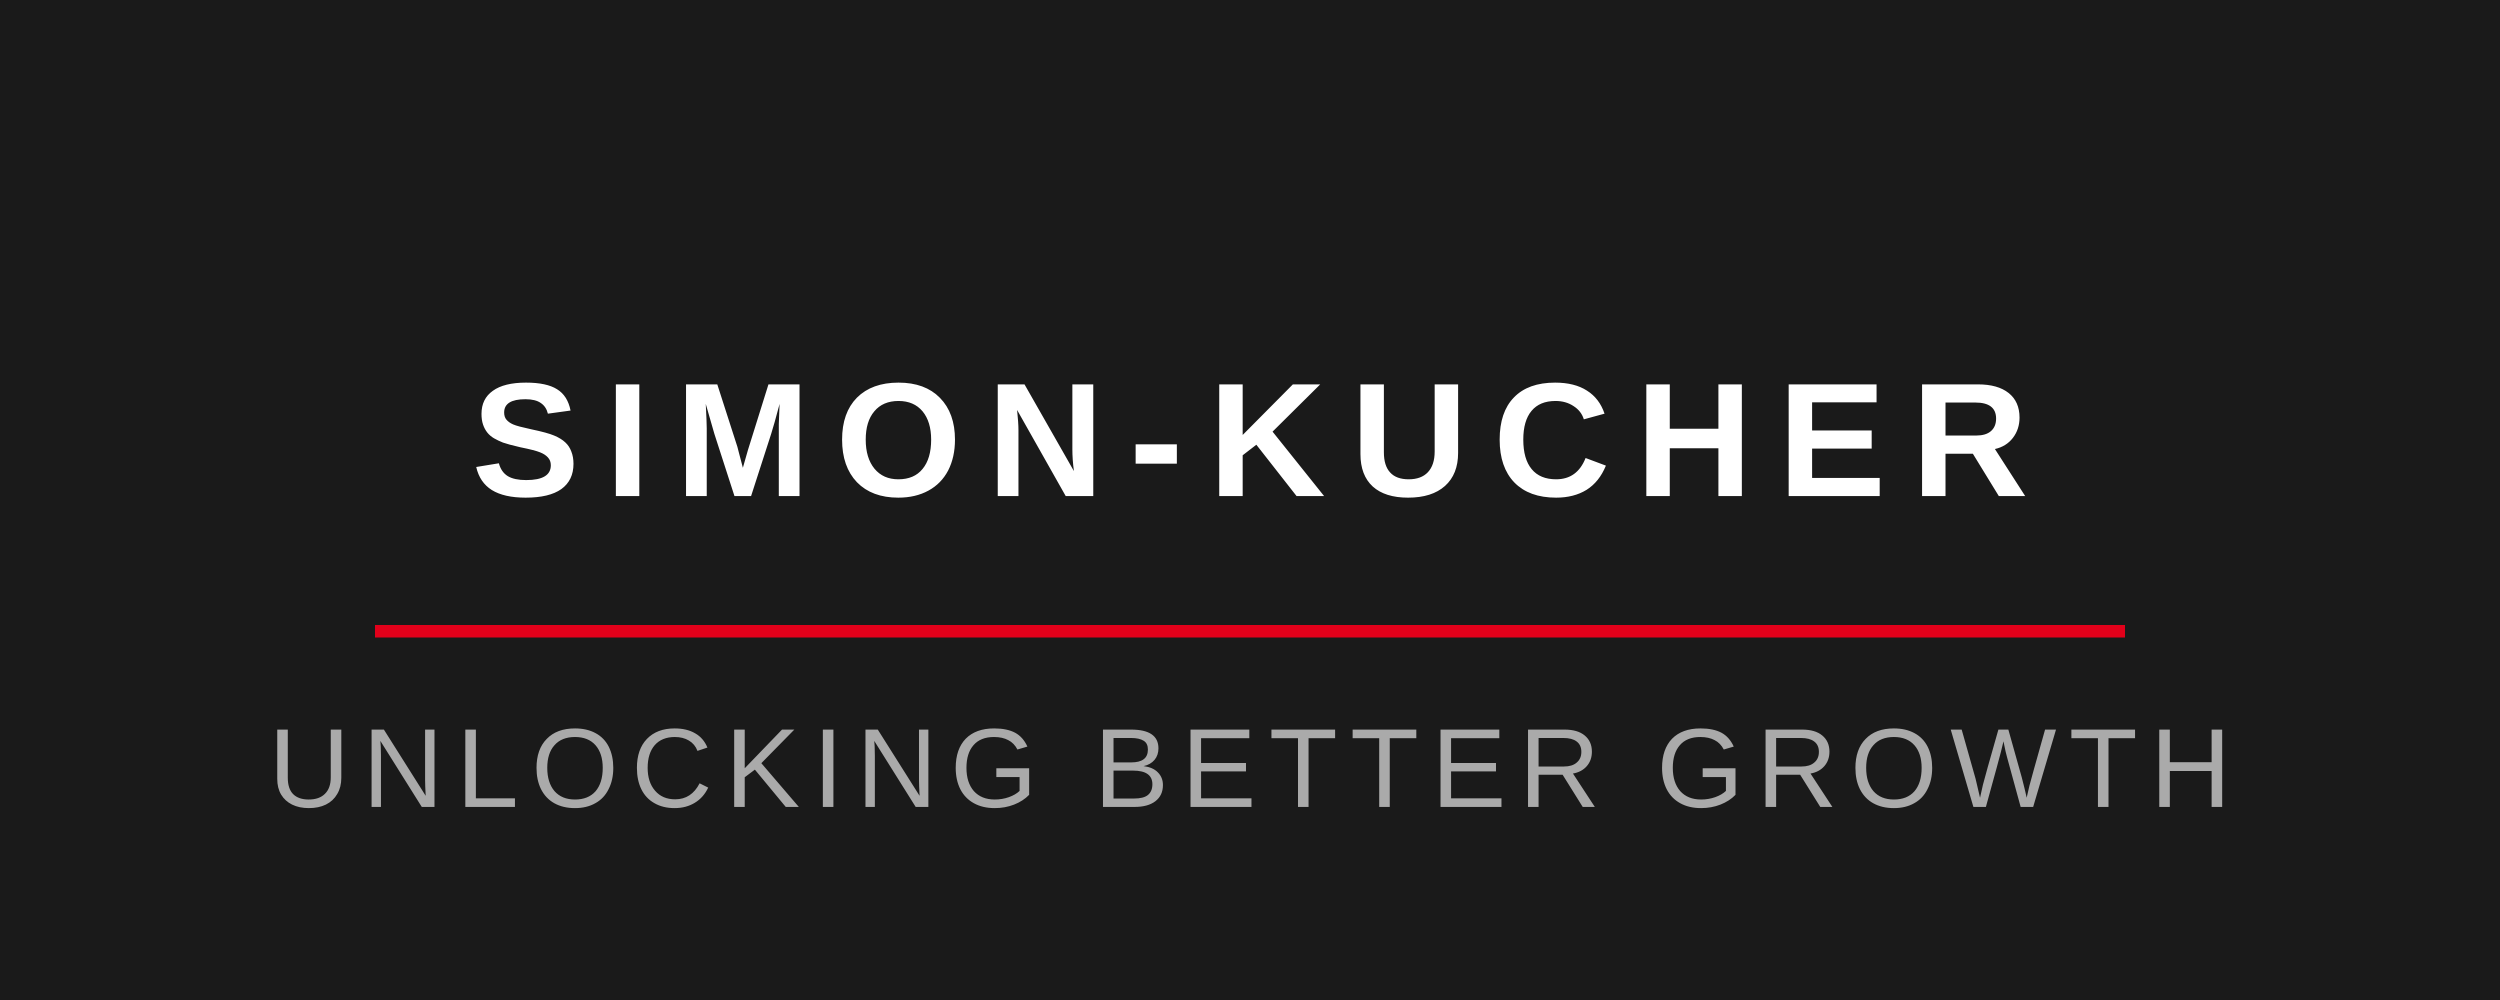
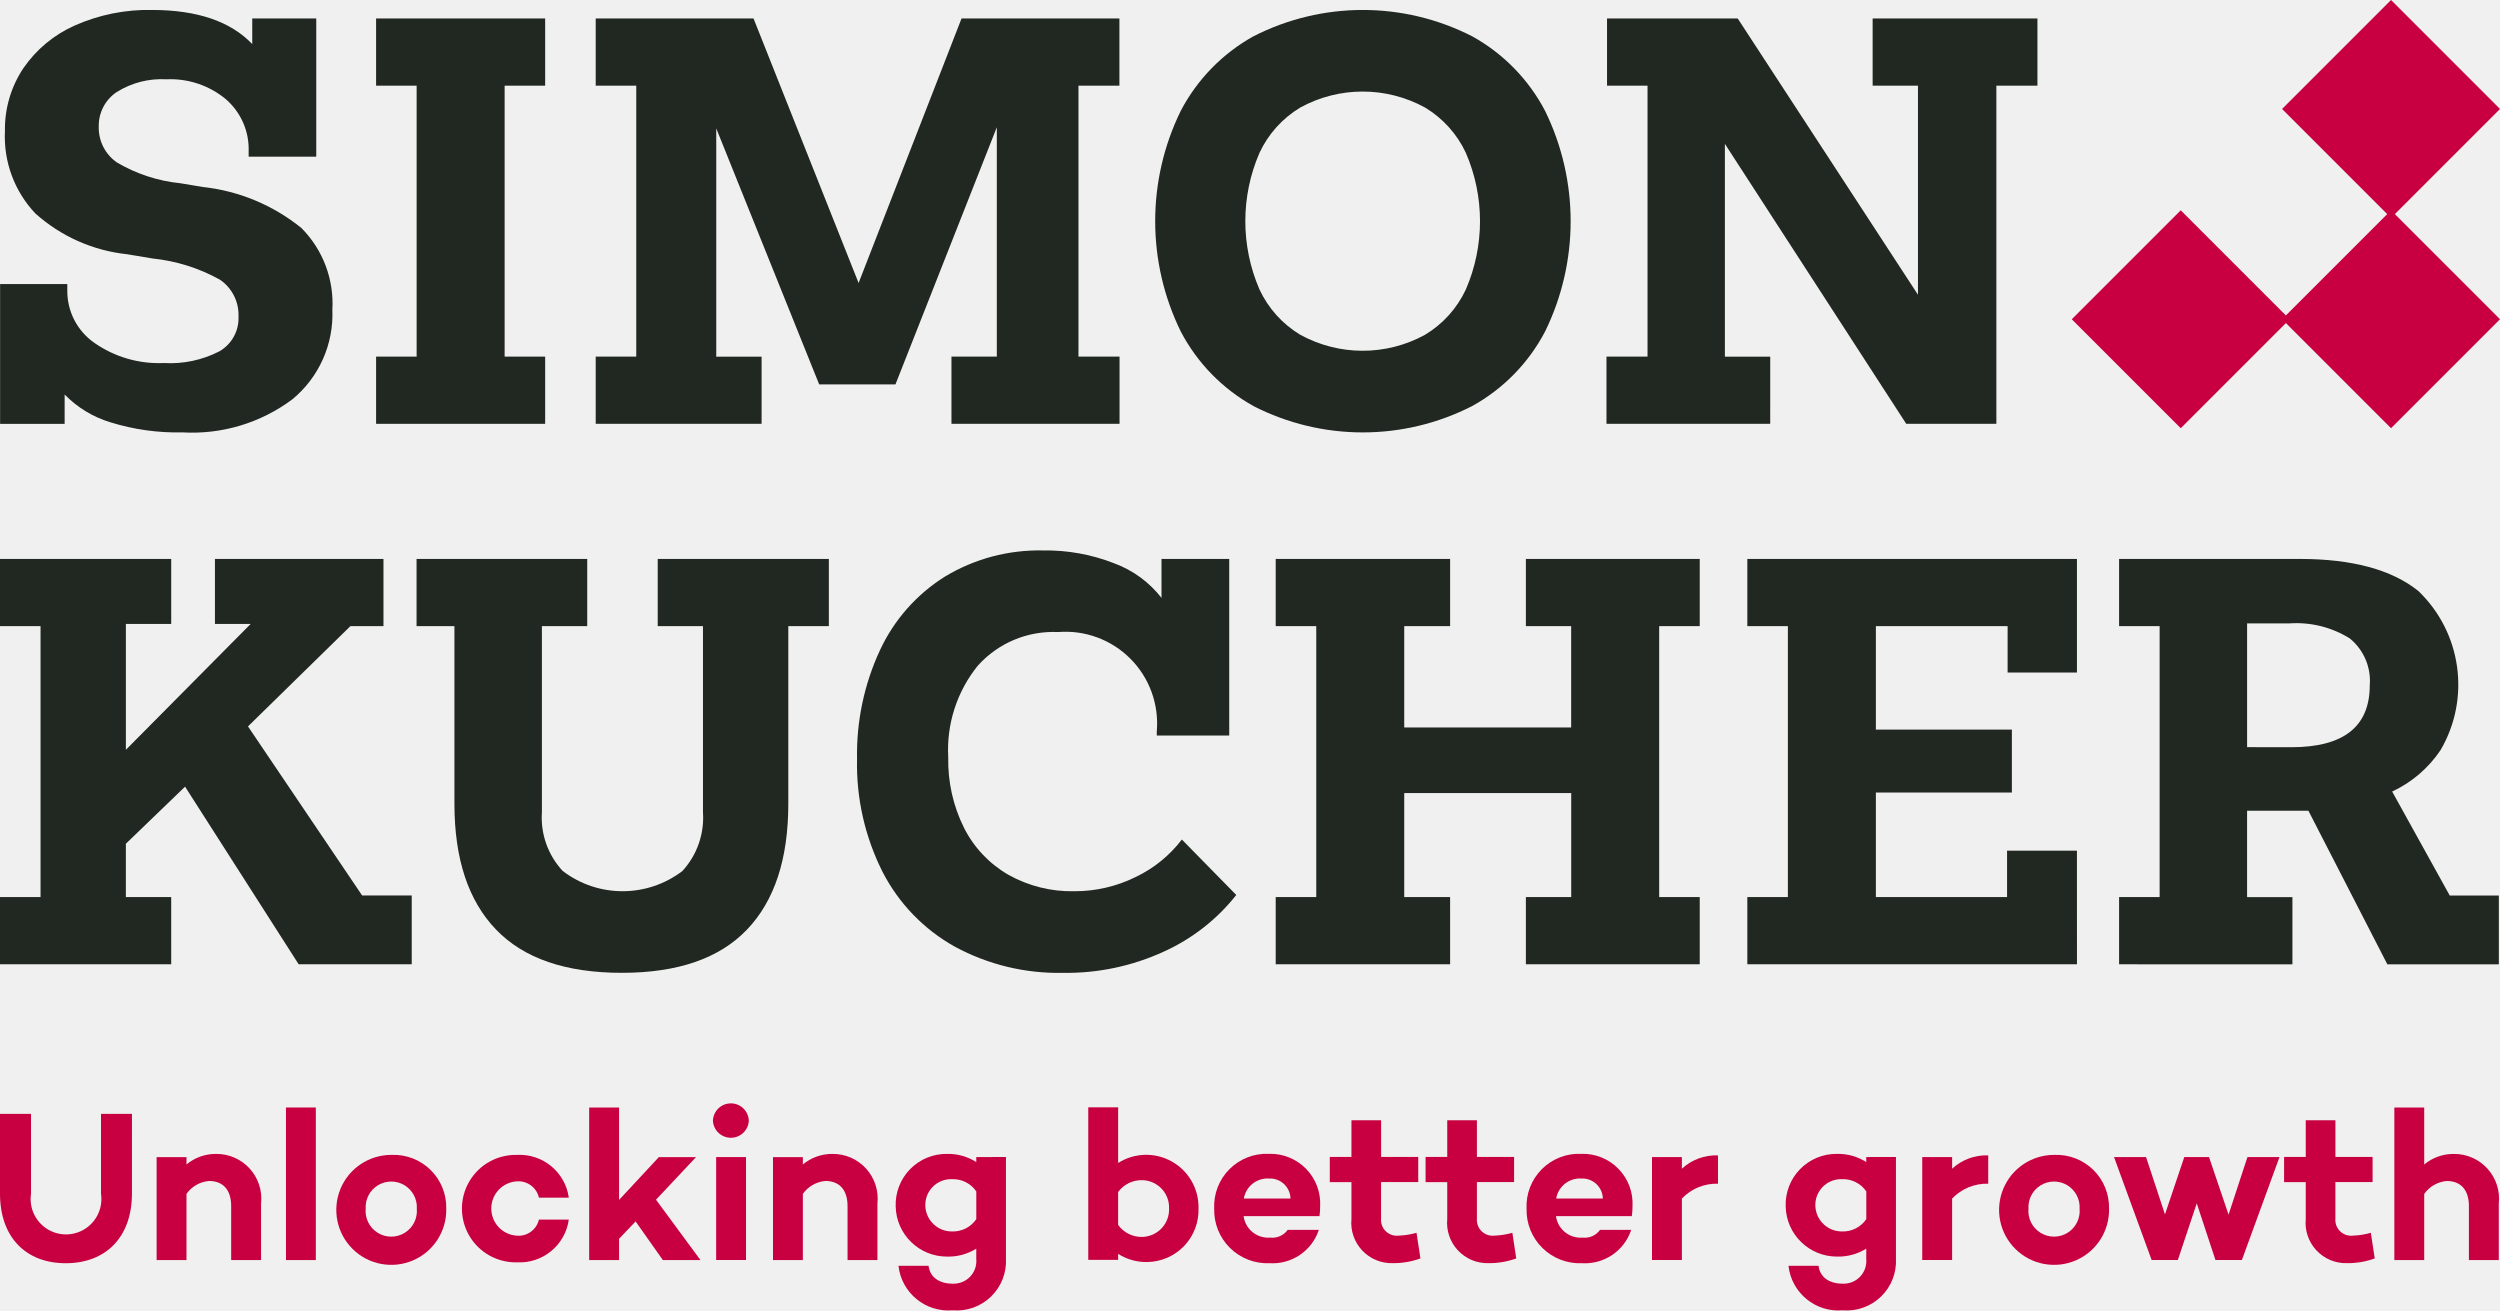
- <svg xmlns="http://www.w3.org/2000/svg" viewBox="0 0 200 80" role="img" aria-label="Simon-Kucher – Platzhalter-Logo">
-   <rect x="0" y="0" width="200" height="80" fill="#1A1A1A" />
-   <text x="100" y="36" font-family="Arial,sans-serif" font-size="13" font-weight="700" fill="#ffffff" text-anchor="middle" dominant-baseline="middle" letter-spacing="2">SIMON-KUCHER</text>
-   <rect x="30" y="50" width="140" height="1" fill="#E2001A" />
-   <text x="100" y="62" font-family="Arial,sans-serif" font-size="9" font-weight="400" fill="#aaaaaa" text-anchor="middle" dominant-baseline="middle" letter-spacing="1">UNLOCKING BETTER GROWTH</text>
+ <svg xmlns="http://www.w3.org/2000/svg" width="897.166" height="470.295" viewBox="0 0 897.166 470.295" xml:space="preserve" id="svg240">
+   <defs id="defs125" />
+   <g transform="matrix(5.979906,0,0,5.979906,448.4989,235.1843)" id="g238">
+     <g id="g236">
+       <g transform="matrix(0.71,-0.71,0.71,0.71,55.87,-20.17)" id="Rectangle_1395">
+         <path id="rect131" style="opacity:1;vector-effect:non-scaling-stroke;fill:#c80041" d="m -4.605,-4.605 h 9.21 v 9.21 h -9.21 z" />
+       </g>
+       <g transform="matrix(0.71,-0.71,0.71,0.71,68.49,-20.17)" id="Rectangle_1396">
+         <path id="rect134" style="opacity:1;vector-effect:non-scaling-stroke;fill:#c80041" d="m -4.605,-4.605 h 9.21 v 9.21 h -9.21 z" />
+       </g>
+       <g transform="matrix(0.71,-0.71,0.71,0.71,68.49,-32.79)" id="Rectangle_1397">
+         <path id="rect137" style="opacity:1;vector-effect:non-scaling-stroke;fill:#c80041" d="m -4.605,-4.605 h 9.21 v 9.21 h -9.21 z" />
+       </g>
+       <g transform="translate(-65.02,-26.05)" id="Path_262">
+         <path style="opacity:1;fill:#212721;fill-rule:nonzero;stroke:none;stroke-width:1;stroke-linecap:butt;stroke-linejoin:miter;stroke-miterlimit:4;stroke-dasharray:none;stroke-dashoffset:0" transform="translate(-95.02,-95.93)" d="m 91.655,107.991 c -1.038,-0.315 -1.98,-0.888 -2.737,-1.665 v 1.761 H 85.045 V 99.7 h 4.033 v 0.352 c -0.022,1.259 0.584,2.447 1.616,3.169 1.22,0.855 2.689,1.282 4.177,1.216 1.152,0.069 2.302,-0.172 3.329,-0.7 0.743,-0.424 1.187,-1.226 1.152,-2.08 0.038,-0.886 -0.386,-1.728 -1.12,-2.225 -1.244,-0.691 -2.616,-1.122 -4.032,-1.268 l -1.536,-0.256 c -2.047,-0.217 -3.973,-1.074 -5.505,-2.449 -1.257,-1.331 -1.915,-3.117 -1.824,-4.945 -0.023,-1.336 0.361,-2.648 1.1,-3.761 0.774,-1.13 1.847,-2.022 3.1,-2.576 1.455,-0.644 3.034,-0.961 4.625,-0.928 q 4.065,0 6.017,2.048 v -1.536 h 3.841 v 8.29 h -4.057 v -0.32 c 0.039,-1.192 -0.461,-2.338 -1.361,-3.121 -0.998,-0.832 -2.271,-1.26 -3.569,-1.2 -1.053,-0.062 -2.1,0.207 -2.993,0.768 -0.69,0.464 -1.095,1.25 -1.072,2.081 -0.021,0.852 0.388,1.657 1.089,2.141 1.164,0.687 2.464,1.113 3.809,1.248 l 1.344,0.224 c 2.17,0.235 4.226,1.091 5.921,2.465 1.287,1.295 1.962,3.077 1.856,4.9 0.087,2.069 -0.802,4.06 -2.4,5.377 -1.895,1.418 -4.23,2.121 -6.593,1.985 -1.469,0.035 -2.934,-0.171 -4.337,-0.608 z" stroke-linecap="round" id="path140" />
+       </g>
+       <g transform="translate(-47.36,-26.06)" id="Path_263">
+         <path style="opacity:1;fill:#212721;fill-rule:nonzero;stroke:none;stroke-width:1;stroke-linecap:butt;stroke-linejoin:miter;stroke-miterlimit:4;stroke-dasharray:none;stroke-dashoffset:0" transform="translate(-169,-97.2)" d="m 174.075,109.365 h -10.146 v -4.033 h 2.433 v -16.26 h -2.433 v -4.033 h 10.146 v 4.033 h -2.433 v 16.26 h 2.433 z" stroke-linecap="round" id="path143" />
+       </g>
+       <g transform="translate(-23.53,-26.06)" id="Path_264">
+         <path style="opacity:1;fill:#212721;fill-rule:nonzero;stroke:none;stroke-width:1;stroke-linecap:butt;stroke-linejoin:miter;stroke-miterlimit:4;stroke-dasharray:none;stroke-dashoffset:0" transform="translate(-225.75,-97.2)" d="m 219.984,109.365 h -9.955 v -4.033 h 2.433 v -16.26 h -2.433 v -4.033 h 9.471 l 6.305,15.876 6.178,-15.876 h 9.474 v 4.033 H 239 v 16.26 h 2.465 v 4.033 h -10.087 v -4.033 H 234.1 V 91.568 L 228.017,107 h -4.577 l -6.177,-15.363 v 13.7 h 2.721 z" stroke-linecap="round" id="path146" />
+       </g>
+       <g transform="translate(6.79,-26.06)" id="Path_265">
+         <path style="opacity:1;fill:#212721;fill-rule:nonzero;stroke:none;stroke-width:1;stroke-linecap:butt;stroke-linejoin:miter;stroke-miterlimit:4;stroke-dasharray:none;stroke-dashoffset:0" transform="translate(-339.87,-95.92)" d="m 333.294,107.014 c -1.855,-1.033 -3.368,-2.585 -4.353,-4.465 -2.049,-4.179 -2.049,-9.072 0,-13.251 0.985,-1.88 2.498,-3.432 4.353,-4.465 4.125,-2.112 9.014,-2.112 13.139,0 1.861,1.03 3.38,2.583 4.367,4.467 2.049,4.179 2.049,9.072 0,13.251 -0.988,1.884 -2.507,3.436 -4.369,4.465 -4.125,2.113 -9.014,2.113 -13.139,0 z m 10.306,-4.273 c 1.069,-0.643 1.922,-1.59 2.449,-2.721 1.131,-2.614 1.131,-5.58 0,-8.194 -0.527,-1.131 -1.38,-2.078 -2.449,-2.721 -2.333,-1.28 -5.157,-1.28 -7.49,0 -1.069,0.643 -1.922,1.59 -2.448,2.721 -1.131,2.614 -1.131,5.58 0,8.194 0.526,1.131 1.379,2.079 2.448,2.721 2.333,1.28 5.157,1.28 7.49,0 z" stroke-linecap="round" id="path149" />
+       </g>
+       <g transform="translate(34.34,-26.06)" id="Path_266">
+         <path style="opacity:1;fill:#212721;fill-rule:nonzero;stroke:none;stroke-width:1;stroke-linecap:butt;stroke-linejoin:miter;stroke-miterlimit:4;stroke-dasharray:none;stroke-dashoffset:0" transform="translate(-435,-97.2)" d="m 431.893,109.365 h -9.826 v -4.033 h 2.464 V 89.072 H 422.1 v -4.033 h 7.842 l 10.818,16.58 V 89.072 h -2.72 v -4.033 h 9.89 v 4.033 h -2.465 v 20.293 h -5.409 l -10.883,-16.8 v 12.771 h 2.721 z" stroke-linecap="round" id="path152" />
+       </g>
+       <g transform="translate(-62.65,6.38)" id="Path_267">
+         <path style="opacity:1;fill:#212721;fill-rule:nonzero;stroke:none;stroke-width:1;stroke-linecap:butt;stroke-linejoin:miter;stroke-miterlimit:4;stroke-dasharray:none;stroke-dashoffset:0" transform="translate(-97.39,-210.59)" d="M 95.314,222.75 H 85.039 v -4.033 h 2.433 v -16.26 h -2.433 v -4.033 h 10.275 v 3.9 h -2.721 v 7.554 l 7.49,-7.554 h -2.145 v -3.9 h 10.114 v 4.033 h -1.985 l -6.146,6.017 6.85,10.146 h 2.977 v 4.129 h -6.786 l -6.817,-10.659 -3.553,3.425 v 3.2 h 2.721 z" stroke-linecap="round" id="path155" />
+       </g>
+       <g transform="translate(-37.63,6.63)" id="Path_268">
+         <path style="opacity:1;fill:#212721;fill-rule:nonzero;stroke:none;stroke-width:1;stroke-linecap:butt;stroke-linejoin:miter;stroke-miterlimit:4;stroke-dasharray:none;stroke-dashoffset:0" transform="translate(-184.8,-210.84)" d="m 177.2,220.669 q -2.5,-2.592 -2.5,-7.554 v -10.658 h -2.273 v -4.033 h 10.243 v 4.033 h -2.72 v 11.171 c -0.089,1.296 0.363,2.571 1.248,3.521 2.121,1.621 5.065,1.621 7.186,0 0.875,-0.955 1.321,-2.228 1.232,-3.521 V 202.457 H 186.9 v -4.033 h 10.27 v 4.033 h -2.433 v 10.659 q 0,4.962 -2.481,7.554 -2.481,2.592 -7.506,2.592 -5.057,0 -7.55,-2.593 z" stroke-linecap="round" id="path158" />
+       </g>
+       <g transform="translate(-12.19,6.38)" id="Path_269">
+         <path style="opacity:1;fill:#212721;fill-rule:nonzero;stroke:none;stroke-width:1;stroke-linecap:butt;stroke-linejoin:miter;stroke-miterlimit:4;stroke-dasharray:none;stroke-dashoffset:0" transform="translate(-276.23,-209.31)" d="m 270.725,220.415 c -1.856,-1.033 -3.365,-2.592 -4.337,-4.481 -1.061,-2.101 -1.589,-4.432 -1.536,-6.785 -0.043,-2.253 0.427,-4.486 1.376,-6.53 0.845,-1.819 2.2,-3.353 3.9,-4.417 1.775,-1.07 3.817,-1.613 5.889,-1.568 1.455,-0.023 2.901,0.238 4.257,0.768 1.126,0.413 2.113,1.134 2.849,2.08 v -2.337 h 4.065 v 10.595 h -4.348 v -0.256 c 0.138,-1.612 -0.44,-3.203 -1.581,-4.35 -1.141,-1.147 -2.729,-1.733 -4.341,-1.603 -1.827,-0.085 -3.595,0.655 -4.817,2.016 -1.255,1.551 -1.888,3.513 -1.776,5.505 -0.031,1.464 0.293,2.914 0.944,4.225 0.593,1.178 1.516,2.157 2.657,2.817 1.205,0.678 2.57,1.02 3.953,0.992 1.276,0.006 2.536,-0.284 3.681,-0.848 1.095,-0.519 2.05,-1.292 2.785,-2.256 l 3.265,3.329 c -1.154,1.461 -2.641,2.624 -4.337,3.393 -1.901,0.874 -3.973,1.312 -6.065,1.28 -2.26,0.048 -4.495,-0.493 -6.483,-1.569 z" stroke-linecap="round" id="path161" />
+       </g>
+       <g transform="translate(14.28,6.38)" id="Path_270">
+         <path style="opacity:1;fill:#212721;fill-rule:nonzero;stroke:none;stroke-width:1;stroke-linecap:butt;stroke-linejoin:miter;stroke-miterlimit:4;stroke-dasharray:none;stroke-dashoffset:0" transform="translate(-365.41,-210.59)" d="m 363.154,222.75 h -10.467 v -4.033 h 2.433 v -16.26 h -2.433 v -4.033 h 10.467 v 4.033 H 360.4 v 6.081 h 10.018 v -6.081 H 367.7 v -4.033 h 10.434 v 4.033 H 375.7 v 16.26 h 2.433 v 4.033 H 367.7 v -4.033 h 2.721 v -6.241 H 360.4 v 6.241 h 2.753 z" stroke-linecap="round" id="path164" />
+       </g>
+       <g transform="translate(39.75,6.38)" id="Path_271">
+         <path style="opacity:1;fill:#212721;fill-rule:nonzero;stroke:none;stroke-width:1;stroke-linecap:butt;stroke-linejoin:miter;stroke-miterlimit:4;stroke-dasharray:none;stroke-dashoffset:0" transform="translate(-461.49,-210.59)" d="M 471.382,222.75 H 451.6 v -4.033 h 2.433 v -16.26 H 451.6 v -4.033 h 19.781 v 6.818 h -4.161 v -2.785 h -7.906 v 6.21 h 8.162 v 3.777 h -8.162 v 6.273 h 7.873 v -2.784 h 4.193 z" stroke-linecap="round" id="path167" />
+       </g>
+       <g transform="translate(63.56,6.38)" id="Path_272">
+         <path style="opacity:1;fill:#212721;fill-rule:nonzero;stroke:none;stroke-width:1;stroke-linecap:butt;stroke-linejoin:miter;stroke-miterlimit:4;stroke-dasharray:none;stroke-dashoffset:0" transform="translate(-540.98,-210.59)" d="m 529.59,222.75 v -4.033 h 2.433 v -16.26 h -2.433 v -4.033 h 10.85 q 4.705,0 7.106,1.921 c 2.597,2.487 3.153,6.43 1.344,9.538 -0.723,1.085 -1.731,1.95 -2.913,2.5 l 3.457,6.242 h 2.945 v 4.129 h -6.69 l -4.737,-9.218 h -3.681 v 5.185 h 2.721 v 4.033 z m 10.338,-13.027 q 4.705,0 4.705,-3.713 c 0.089,-1.079 -0.36,-2.133 -1.2,-2.817 -1.086,-0.676 -2.357,-0.991 -3.633,-0.9 h -2.528 v 7.426 z" stroke-linecap="round" id="path170" />
+       </g>
+       <g transform="translate(-71.04,32)" id="Path_273">
+         <path style="opacity:1;fill:#c80041;fill-rule:nonzero;stroke:none;stroke-width:1;stroke-linecap:butt;stroke-linejoin:miter;stroke-miterlimit:4;stroke-dasharray:none;stroke-dashoffset:0" transform="translate(-89,-319.33)" d="m 92.957,319.631 c 0,2.618 -1.573,4.179 -3.972,4.179 -2.399,0 -3.946,-1.561 -3.946,-4.179 v -4.785 H 86.9 v 4.8 c -0.122,0.824 0.249,1.644 0.95,2.096 0.7,0.452 1.6,0.452 2.301,0 0.7,-0.452 1.072,-1.271 0.95,-2.096 v -4.8 h 1.857 z" stroke-linecap="round" id="path173" />
+       </g>
+       <g transform="translate(-62.46,33.1)" id="Path_274">
+         <path style="opacity:1;fill:#c80041;fill-rule:nonzero;stroke:none;stroke-width:1;stroke-linecap:butt;stroke-linejoin:miter;stroke-miterlimit:4;stroke-dasharray:none;stroke-dashoffset:0" transform="translate(-121.05,-326.41)" d="m 124.175,326.212 v 3.388 h -1.793 v -3.237 c 0,-0.98 -0.49,-1.509 -1.328,-1.509 -0.543,0.045 -1.039,0.329 -1.354,0.774 v 3.972 h -1.792 v -6.177 h 1.792 v 0.439 c 0.496,-0.412 1.122,-0.636 1.767,-0.632 0.771,-0.011 1.509,0.309 2.027,0.88 0.518,0.571 0.766,1.336 0.681,2.102 z" stroke-linecap="round" id="path176" />
+       </g>
+       <g transform="translate(-56.94,31.71)" id="Path_275">
+         <path style="opacity:1;fill:#c80041;fill-rule:nonzero;stroke:none;stroke-width:1;stroke-linecap:butt;stroke-linejoin:miter;stroke-miterlimit:4;stroke-dasharray:none;stroke-dashoffset:0" transform="translate(-145.95,-318.07)" d="m 146.842,322.65 h -1.792 v -9.156 h 1.792 z" stroke-linecap="round" id="path179" />
+       </g>
+       <g transform="translate(-51.52,33.28)" id="Path_276">
+         <path style="opacity:1;fill:#c80041;fill-rule:nonzero;stroke:none;stroke-width:1;stroke-linecap:butt;stroke-linejoin:miter;stroke-miterlimit:4;stroke-dasharray:none;stroke-dashoffset:0" transform="translate(-158.9,-326.76)" d="m 162.2,326.682 c 0.031,1.342 -0.754,2.569 -1.986,3.104 -1.232,0.534 -2.664,0.269 -3.623,-0.671 -0.959,-0.94 -1.253,-2.367 -0.743,-3.609 0.509,-1.242 1.721,-2.052 3.063,-2.048 0.872,-0.037 1.72,0.288 2.343,0.899 0.623,0.611 0.966,1.453 0.946,2.325 z m -1.767,0 c 0.033,-0.569 -0.253,-1.109 -0.741,-1.404 -0.488,-0.294 -1.099,-0.294 -1.587,0 -0.488,0.294 -0.773,0.835 -0.741,1.404 -0.054,0.582 0.227,1.144 0.723,1.452 0.497,0.308 1.125,0.308 1.622,0 0.497,-0.308 0.777,-0.87 0.723,-1.452 z" stroke-linecap="round" id="path182" />
+       </g>
+       <g transform="translate(-44.07,33.2)" id="Path_277">
+         <path style="opacity:1;fill:#c80041;fill-rule:nonzero;stroke:none;stroke-width:1;stroke-linecap:butt;stroke-linejoin:miter;stroke-miterlimit:4;stroke-dasharray:none;stroke-dashoffset:0" transform="translate(-185.15,-326.68)" d="m 186.561,327.34 h 1.793 c -0.212,1.533 -1.563,2.648 -3.108,2.566 -1.171,0.029 -2.266,-0.579 -2.86,-1.588 -0.594,-1.01 -0.594,-2.262 0,-3.271 0.594,-1.01 1.689,-1.618 2.86,-1.588 1.545,-0.082 2.896,1.033 3.108,2.566 h -1.793 c -0.137,-0.606 -0.696,-1.022 -1.316,-0.98 -0.866,0.048 -1.544,0.764 -1.544,1.631 0,0.867 0.678,1.584 1.544,1.631 0.617,0.048 1.177,-0.364 1.316,-0.967 z" stroke-linecap="round" id="path185" />
+       </g>
+       <g transform="translate(-36.3,31.71)" id="Path_278">
+         <path style="opacity:1;fill:#c80041;fill-rule:nonzero;stroke:none;stroke-width:1;stroke-linecap:butt;stroke-linejoin:miter;stroke-miterlimit:4;stroke-dasharray:none;stroke-dashoffset:0" transform="translate(-212.01,-318.07)" d="m 210.46,321.374 v 1.277 h -1.793 v -9.156 h 1.793 v 5.546 l 2.386,-2.567 h 2.231 l -2.4,2.554 2.669,3.624 h -2.256 l -1.638,-2.321 z" stroke-linecap="round" id="path188" />
+       </g>
+       <g transform="translate(-31.14,31.59)" id="Path_279">
+         <path style="opacity:1;fill:#c80041;fill-rule:nonzero;stroke:none;stroke-width:1;stroke-linecap:butt;stroke-linejoin:miter;stroke-miterlimit:4;stroke-dasharray:none;stroke-dashoffset:0" transform="translate(-235.67,-317.31)" d="m 234.593,313.65 c 0.018,-0.582 0.494,-1.044 1.077,-1.044 0.582,0 1.059,0.462 1.077,1.044 -0.03,0.572 -0.503,1.021 -1.077,1.021 -0.573,0 -1.046,-0.449 -1.077,-1.021 z m 1.986,2.179 v 6.178 h -1.792 v -6.178 z" stroke-linecap="round" id="path191" />
+       </g>
+       <g transform="translate(-25.47,33.1)" id="Path_280">
+         <path style="opacity:1;fill:#c80041;fill-rule:nonzero;stroke:none;stroke-width:1;stroke-linecap:butt;stroke-linejoin:miter;stroke-miterlimit:4;stroke-dasharray:none;stroke-dashoffset:0" transform="translate(-250.36,-326.41)" d="m 253.485,326.212 v 3.388 h -1.793 v -3.237 c 0,-0.98 -0.49,-1.509 -1.328,-1.509 -0.543,0.045 -1.039,0.329 -1.354,0.774 v 3.972 h -1.792 v -6.177 h 1.792 v 0.439 c 0.496,-0.412 1.122,-0.636 1.767,-0.632 0.771,-0.011 1.509,0.309 2.027,0.88 0.518,0.571 0.766,1.336 0.681,2.102 z" stroke-linecap="round" id="path194" />
+       </g>
+       <g transform="translate(-17.94,34.62)" id="Path_281">
+         <path style="opacity:1;fill:#c80041;fill-rule:nonzero;stroke:none;stroke-width:1;stroke-linecap:butt;stroke-linejoin:miter;stroke-miterlimit:4;stroke-dasharray:none;stroke-dashoffset:0" transform="translate(-276.27,-327.94)" d="m 279.578,323.426 v 6.1 c 0.044,0.853 -0.283,1.682 -0.896,2.276 -0.613,0.594 -1.453,0.894 -2.304,0.824 -1.627,0.136 -3.068,-1.047 -3.25,-2.67 h 1.806 c 0.077,0.645 0.593,1.07 1.444,1.07 0.393,0.019 0.776,-0.133 1.048,-0.417 0.272,-0.285 0.408,-0.673 0.371,-1.065 v -0.619 c -0.525,0.328 -1.135,0.494 -1.754,0.477 -1.674,0.004 -3.044,-1.331 -3.082,-3.005 -0.031,-0.834 0.281,-1.644 0.863,-2.241 0.583,-0.597 1.385,-0.929 2.219,-0.918 0.62,-0.013 1.23,0.158 1.754,0.49 v -0.3 z m -1.78,3.727 v -1.663 c -0.327,-0.479 -0.877,-0.756 -1.457,-0.735 -0.436,-0.016 -0.858,0.153 -1.162,0.465 -0.305,0.312 -0.464,0.738 -0.438,1.173 0.048,0.847 0.752,1.507 1.6,1.5 0.581,0.021 1.133,-0.259 1.459,-0.74 z" stroke-linecap="round" id="path197" />
+       </g>
+       <g transform="translate(-6.38,31.77)" id="Path_282">
+         <path style="opacity:1;fill:#c80041;fill-rule:nonzero;stroke:none;stroke-width:1;stroke-linecap:butt;stroke-linejoin:miter;stroke-miterlimit:4;stroke-dasharray:none;stroke-dashoffset:0" transform="translate(-316.67,-318.14)" d="m 319.974,319.555 c 0.028,0.836 -0.282,1.649 -0.859,2.255 -0.577,0.606 -1.373,0.955 -2.21,0.969 -0.62,0.013 -1.23,-0.158 -1.754,-0.49 v 0.361 h -1.793 v -9.156 h 1.793 v 3.34 c 0.978,-0.622 2.218,-0.655 3.227,-0.085 1.009,0.569 1.623,1.648 1.596,2.806 z m -1.767,0 c 0.014,-0.437 -0.147,-0.861 -0.447,-1.178 -0.301,-0.317 -0.716,-0.501 -1.153,-0.511 -0.573,-0.018 -1.118,0.248 -1.457,0.71 v 1.973 c 0.334,0.469 0.881,0.74 1.457,0.722 0.441,-0.013 0.858,-0.202 1.158,-0.524 0.301,-0.322 0.46,-0.752 0.442,-1.192 z" stroke-linecap="round" id="path200" />
+       </g>
+       <g transform="translate(1.04,33.2)" id="Path_283">
+         <path style="opacity:1;fill:#c80041;fill-rule:nonzero;stroke:none;stroke-width:1;stroke-linecap:butt;stroke-linejoin:miter;stroke-miterlimit:4;stroke-dasharray:none;stroke-dashoffset:0" transform="translate(-342.91,-326.52)" d="M 346.053,326.973 H 341.5 c 0.104,0.788 0.808,1.355 1.6,1.29 0.407,0.045 0.806,-0.132 1.045,-0.464 h 1.87 c -0.417,1.259 -1.629,2.08 -2.953,2 -0.885,0.038 -1.745,-0.293 -2.376,-0.914 -0.631,-0.621 -0.975,-1.477 -0.951,-2.362 -0.041,-0.882 0.291,-1.74 0.914,-2.366 0.623,-0.625 1.48,-0.96 2.362,-0.922 0.839,-0.028 1.652,0.298 2.238,0.899 0.587,0.601 0.893,1.421 0.844,2.26 0.002,0.194 -0.011,0.387 -0.04,0.579 z m -4.539,-1.057 h 2.8 c -0.008,-0.332 -0.149,-0.646 -0.392,-0.872 -0.243,-0.226 -0.567,-0.344 -0.898,-0.328 -0.735,-0.043 -1.385,0.473 -1.51,1.199 z" stroke-linecap="round" id="path203" />
+       </g>
+       <g transform="translate(7.52,32.19)" id="Path_284">
+         <path style="opacity:1;fill:#c80041;fill-rule:nonzero;stroke:none;stroke-width:1;stroke-linecap:butt;stroke-linejoin:miter;stroke-miterlimit:4;stroke-dasharray:none;stroke-dashoffset:0" transform="translate(-366.71,-320.49)" d="m 369.432,324.492 c -0.533,0.194 -1.097,0.29 -1.664,0.284 -0.695,0.019 -1.364,-0.261 -1.838,-0.77 -0.474,-0.508 -0.706,-1.196 -0.638,-1.887 v -2.205 h -1.3 V 318.4 h 1.3 v -2.2 h 1.78 v 2.2 h 2.228 v 1.509 h -2.231 v 2.193 c -0.024,0.289 0.084,0.573 0.295,0.771 0.211,0.199 0.501,0.29 0.788,0.248 0.354,-0.013 0.705,-0.069 1.045,-0.168 z" stroke-linecap="round" id="path206" />
+       </g>
+       <g transform="translate(13.27,32.19)" id="Path_285">
+         <path style="opacity:1;fill:#c80041;fill-rule:nonzero;stroke:none;stroke-width:1;stroke-linecap:butt;stroke-linejoin:miter;stroke-miterlimit:4;stroke-dasharray:none;stroke-dashoffset:0" transform="translate(-386.82,-320.49)" d="m 389.541,324.492 c -0.533,0.194 -1.097,0.29 -1.664,0.284 -0.695,0.019 -1.364,-0.261 -1.838,-0.77 -0.474,-0.508 -0.706,-1.196 -0.638,-1.887 v -2.205 h -1.3 V 318.4 h 1.3 v -2.2 h 1.78 v 2.2 h 2.231 v 1.509 h -2.231 v 2.193 c -0.024,0.289 0.084,0.573 0.295,0.771 0.211,0.199 0.501,0.29 0.788,0.248 0.354,-0.013 0.705,-0.069 1.045,-0.168 z" stroke-linecap="round" id="path209" />
+       </g>
+       <g transform="translate(19.79,33.2)" id="Path_286">
+         <path style="opacity:1;fill:#c80041;fill-rule:nonzero;stroke:none;stroke-width:1;stroke-linecap:butt;stroke-linejoin:miter;stroke-miterlimit:4;stroke-dasharray:none;stroke-dashoffset:0" transform="translate(-408.47,-326.52)" d="m 411.608,326.973 h -4.552 c 0.105,0.787 0.808,1.354 1.6,1.29 0.407,0.045 0.806,-0.132 1.045,-0.464 h 1.87 c -0.417,1.259 -1.629,2.08 -2.953,2 -0.885,0.038 -1.745,-0.293 -2.376,-0.914 -0.631,-0.621 -0.975,-1.477 -0.951,-2.362 -0.041,-0.882 0.291,-1.74 0.914,-2.366 0.623,-0.625 1.48,-0.96 2.362,-0.922 0.839,-0.028 1.652,0.298 2.238,0.899 0.587,0.601 0.893,1.421 0.844,2.26 0.002,0.194 -0.012,0.387 -0.041,0.579 z m -4.539,-1.057 h 2.8 c -0.008,-0.331 -0.149,-0.646 -0.392,-0.872 -0.243,-0.226 -0.566,-0.344 -0.897,-0.328 -0.735,-0.043 -1.386,0.473 -1.511,1.199 z" stroke-linecap="round" id="path212" />
+       </g>
+       <g transform="translate(26.12,33.14)" id="Path_287">
+         <path style="opacity:1;fill:#c80041;fill-rule:nonzero;stroke:none;stroke-width:1;stroke-linecap:butt;stroke-linejoin:miter;stroke-miterlimit:4;stroke-dasharray:none;stroke-dashoffset:0" transform="translate(-433.6,-326.68)" d="m 433.412,324.347 c 0.588,-0.543 1.367,-0.83 2.167,-0.8 v 1.7 c -0.816,-0.024 -1.603,0.3 -2.167,0.89 v 3.688 h -1.793 v -6.178 h 1.793 z" stroke-linecap="round" id="path215" />
+       </g>
+       <g transform="translate(35.47,34.62)" id="Path_288">
+         <path style="opacity:1;fill:#c80041;fill-rule:nonzero;stroke:none;stroke-width:1;stroke-linecap:butt;stroke-linejoin:miter;stroke-miterlimit:4;stroke-dasharray:none;stroke-dashoffset:0" transform="translate(-462.97,-327.94)" d="m 466.279,323.426 v 6.1 c 0.044,0.853 -0.283,1.682 -0.896,2.276 -0.613,0.594 -1.453,0.894 -2.304,0.824 -1.628,0.137 -3.068,-1.047 -3.25,-2.67 h 1.805 c 0.077,0.645 0.593,1.07 1.445,1.07 0.393,0.019 0.775,-0.133 1.047,-0.418 0.272,-0.285 0.407,-0.673 0.371,-1.065 v -0.619 c -0.525,0.328 -1.135,0.494 -1.754,0.477 -1.674,0.004 -3.044,-1.331 -3.082,-3.005 -0.031,-0.834 0.281,-1.644 0.863,-2.241 0.583,-0.597 1.385,-0.929 2.219,-0.918 0.62,-0.013 1.23,0.158 1.754,0.49 v -0.3 z m -1.779,3.727 v -1.663 c -0.327,-0.479 -0.877,-0.756 -1.457,-0.735 -0.436,-0.016 -0.858,0.153 -1.162,0.465 -0.305,0.312 -0.464,0.738 -0.438,1.173 0.048,0.847 0.752,1.507 1.6,1.5 0.581,0.02 1.131,-0.259 1.457,-0.74 z" stroke-linecap="round" id="path218" />
+       </g>
+       <g transform="translate(42.34,33.14)" id="Path_289">
+         <path style="opacity:1;fill:#c80041;fill-rule:nonzero;stroke:none;stroke-width:1;stroke-linecap:butt;stroke-linejoin:miter;stroke-miterlimit:4;stroke-dasharray:none;stroke-dashoffset:0" transform="translate(-490.32,-326.68)" d="m 490.13,324.347 c 0.588,-0.543 1.367,-0.83 2.167,-0.8 v 1.7 c -0.816,-0.024 -1.603,0.3 -2.167,0.89 v 3.688 h -1.793 v -6.178 h 1.793 z" stroke-linecap="round" id="path221" />
+       </g>
+       <g transform="translate(48.27,33.28)" id="Path_290">
+         <path style="opacity:1;fill:#c80041;fill-rule:nonzero;stroke:none;stroke-width:1;stroke-linecap:butt;stroke-linejoin:miter;stroke-miterlimit:4;stroke-dasharray:none;stroke-dashoffset:0" transform="translate(-507.74,-326.76)" d="m 511.037,326.682 c 0.031,1.342 -0.754,2.569 -1.986,3.104 -1.232,0.534 -2.664,0.269 -3.623,-0.671 -0.959,-0.94 -1.253,-2.367 -0.743,-3.609 0.509,-1.242 1.721,-2.052 3.063,-2.048 0.872,-0.037 1.72,0.288 2.343,0.899 0.623,0.611 0.966,1.453 0.946,2.325 z m -1.767,0 c 0.033,-0.569 -0.253,-1.109 -0.741,-1.404 -0.488,-0.294 -1.099,-0.294 -1.587,0 -0.488,0.294 -0.773,0.835 -0.741,1.404 -0.054,0.582 0.227,1.144 0.723,1.452 0.497,0.308 1.125,0.308 1.622,0 0.497,-0.308 0.777,-0.87 0.723,-1.452 z" stroke-linecap="round" id="path224" />
+       </g>
+       <g transform="translate(56.83,33.2)" id="Path_291">
+         <path style="opacity:1;fill:#c80041;fill-rule:nonzero;stroke:none;stroke-width:1;stroke-linecap:butt;stroke-linejoin:miter;stroke-miterlimit:4;stroke-dasharray:none;stroke-dashoffset:0" transform="translate(-533.52,-327)" d="m 536.229,330.086 h -1.586 l -1.122,-3.4 -1.135,3.4 h -1.573 l -2.257,-6.178 h 1.922 l 1.135,3.443 1.16,-3.443 h 1.483 l 1.173,3.456 1.135,-3.456 h 1.922 z" stroke-linecap="round" id="path227" />
+       </g>
+       <g transform="translate(64.79,32.19)" id="Path_292">
+         <path style="opacity:1;fill:#c80041;fill-rule:nonzero;stroke:none;stroke-width:1;stroke-linecap:butt;stroke-linejoin:miter;stroke-miterlimit:4;stroke-dasharray:none;stroke-dashoffset:0" transform="translate(-566.94,-320.49)" d="m 569.662,324.492 c -0.533,0.194 -1.097,0.29 -1.664,0.284 -0.695,0.019 -1.364,-0.261 -1.838,-0.77 -0.474,-0.508 -0.706,-1.196 -0.638,-1.887 v -2.205 h -1.3 V 318.4 h 1.3 v -2.2 h 1.78 v 2.2 h 2.231 v 1.509 H 567.3 v 2.193 c -0.024,0.289 0.084,0.573 0.295,0.771 0.211,0.199 0.501,0.29 0.788,0.248 0.354,-0.013 0.704,-0.069 1.044,-0.168 z" stroke-linecap="round" id="path230" />
+       </g>
+       <g transform="translate(71.83,31.71)" id="Path_293">
+         <path style="opacity:1;fill:#c80041;fill-rule:nonzero;stroke:none;stroke-width:1;stroke-linecap:butt;stroke-linejoin:miter;stroke-miterlimit:4;stroke-dasharray:none;stroke-dashoffset:0" transform="translate(-590.49,-318.07)" d="m 593.616,319.259 v 3.392 h -1.793 v -3.237 c 0,-0.98 -0.49,-1.509 -1.328,-1.509 -0.543,0.045 -1.039,0.329 -1.354,0.774 v 3.972 h -1.793 v -9.156 h 1.793 v 3.418 c 0.496,-0.412 1.122,-0.636 1.767,-0.632 0.77,-0.011 1.507,0.309 2.025,0.879 0.518,0.57 0.767,1.334 0.683,2.099 z" stroke-linecap="round" id="path233" />
+       </g>
+     </g>
+   </g>
</svg>
